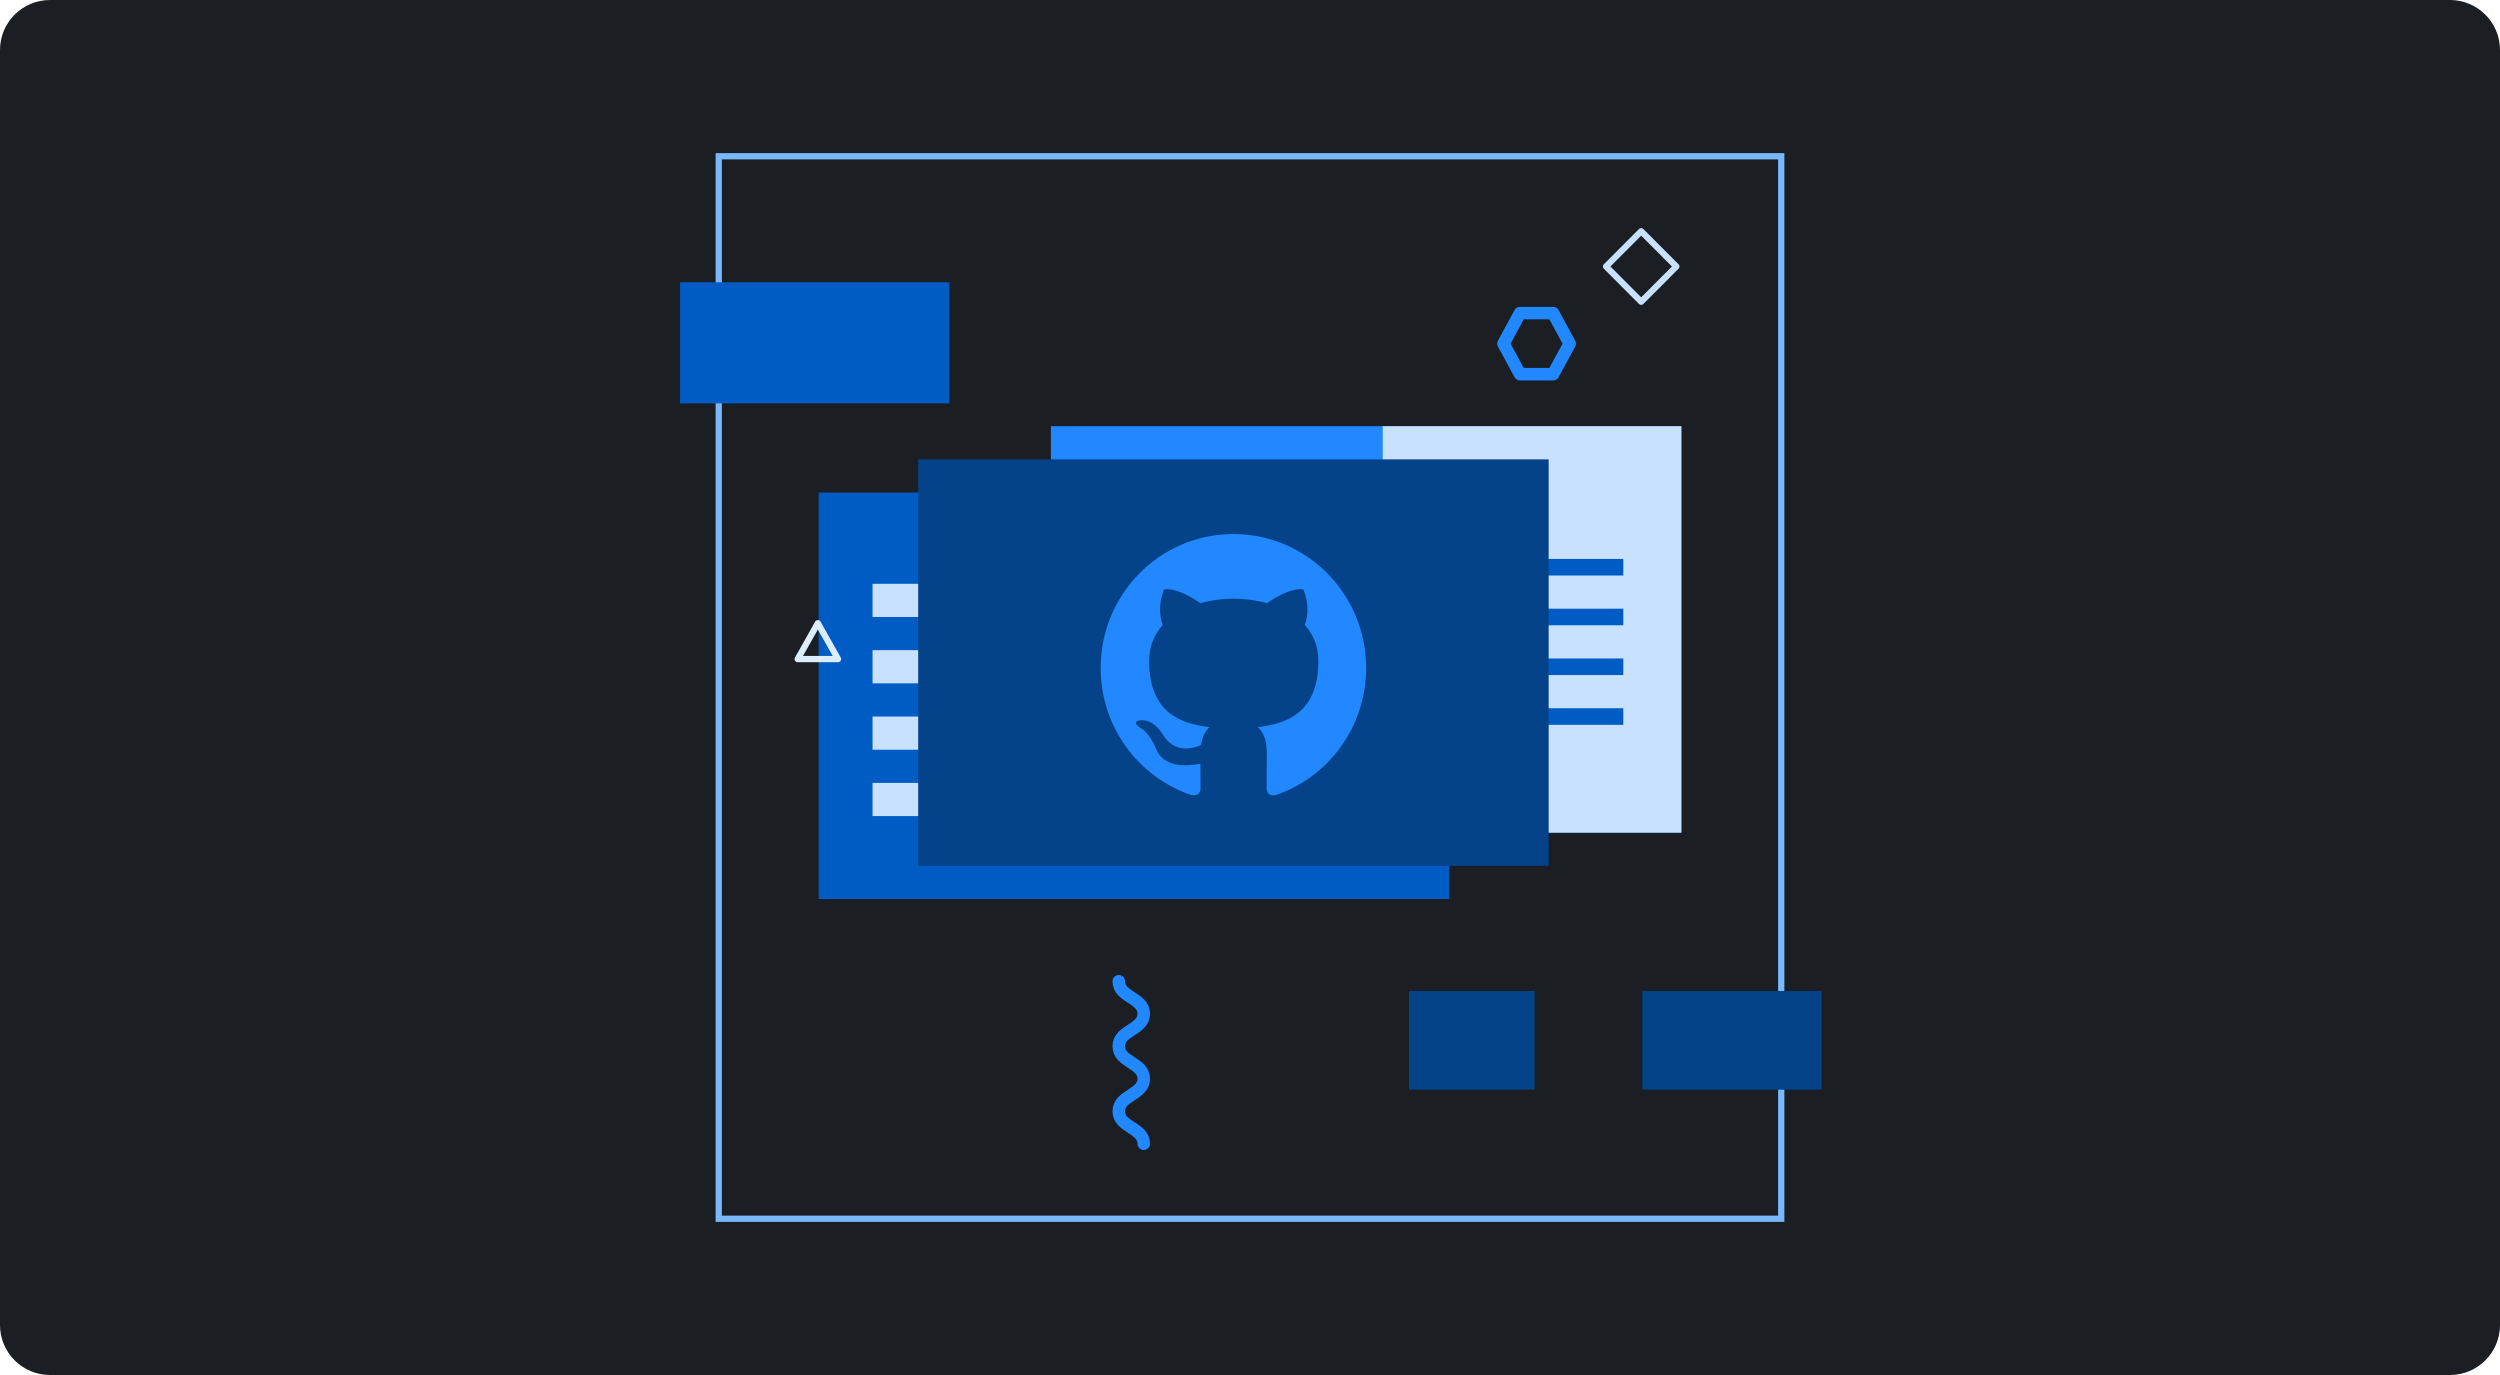
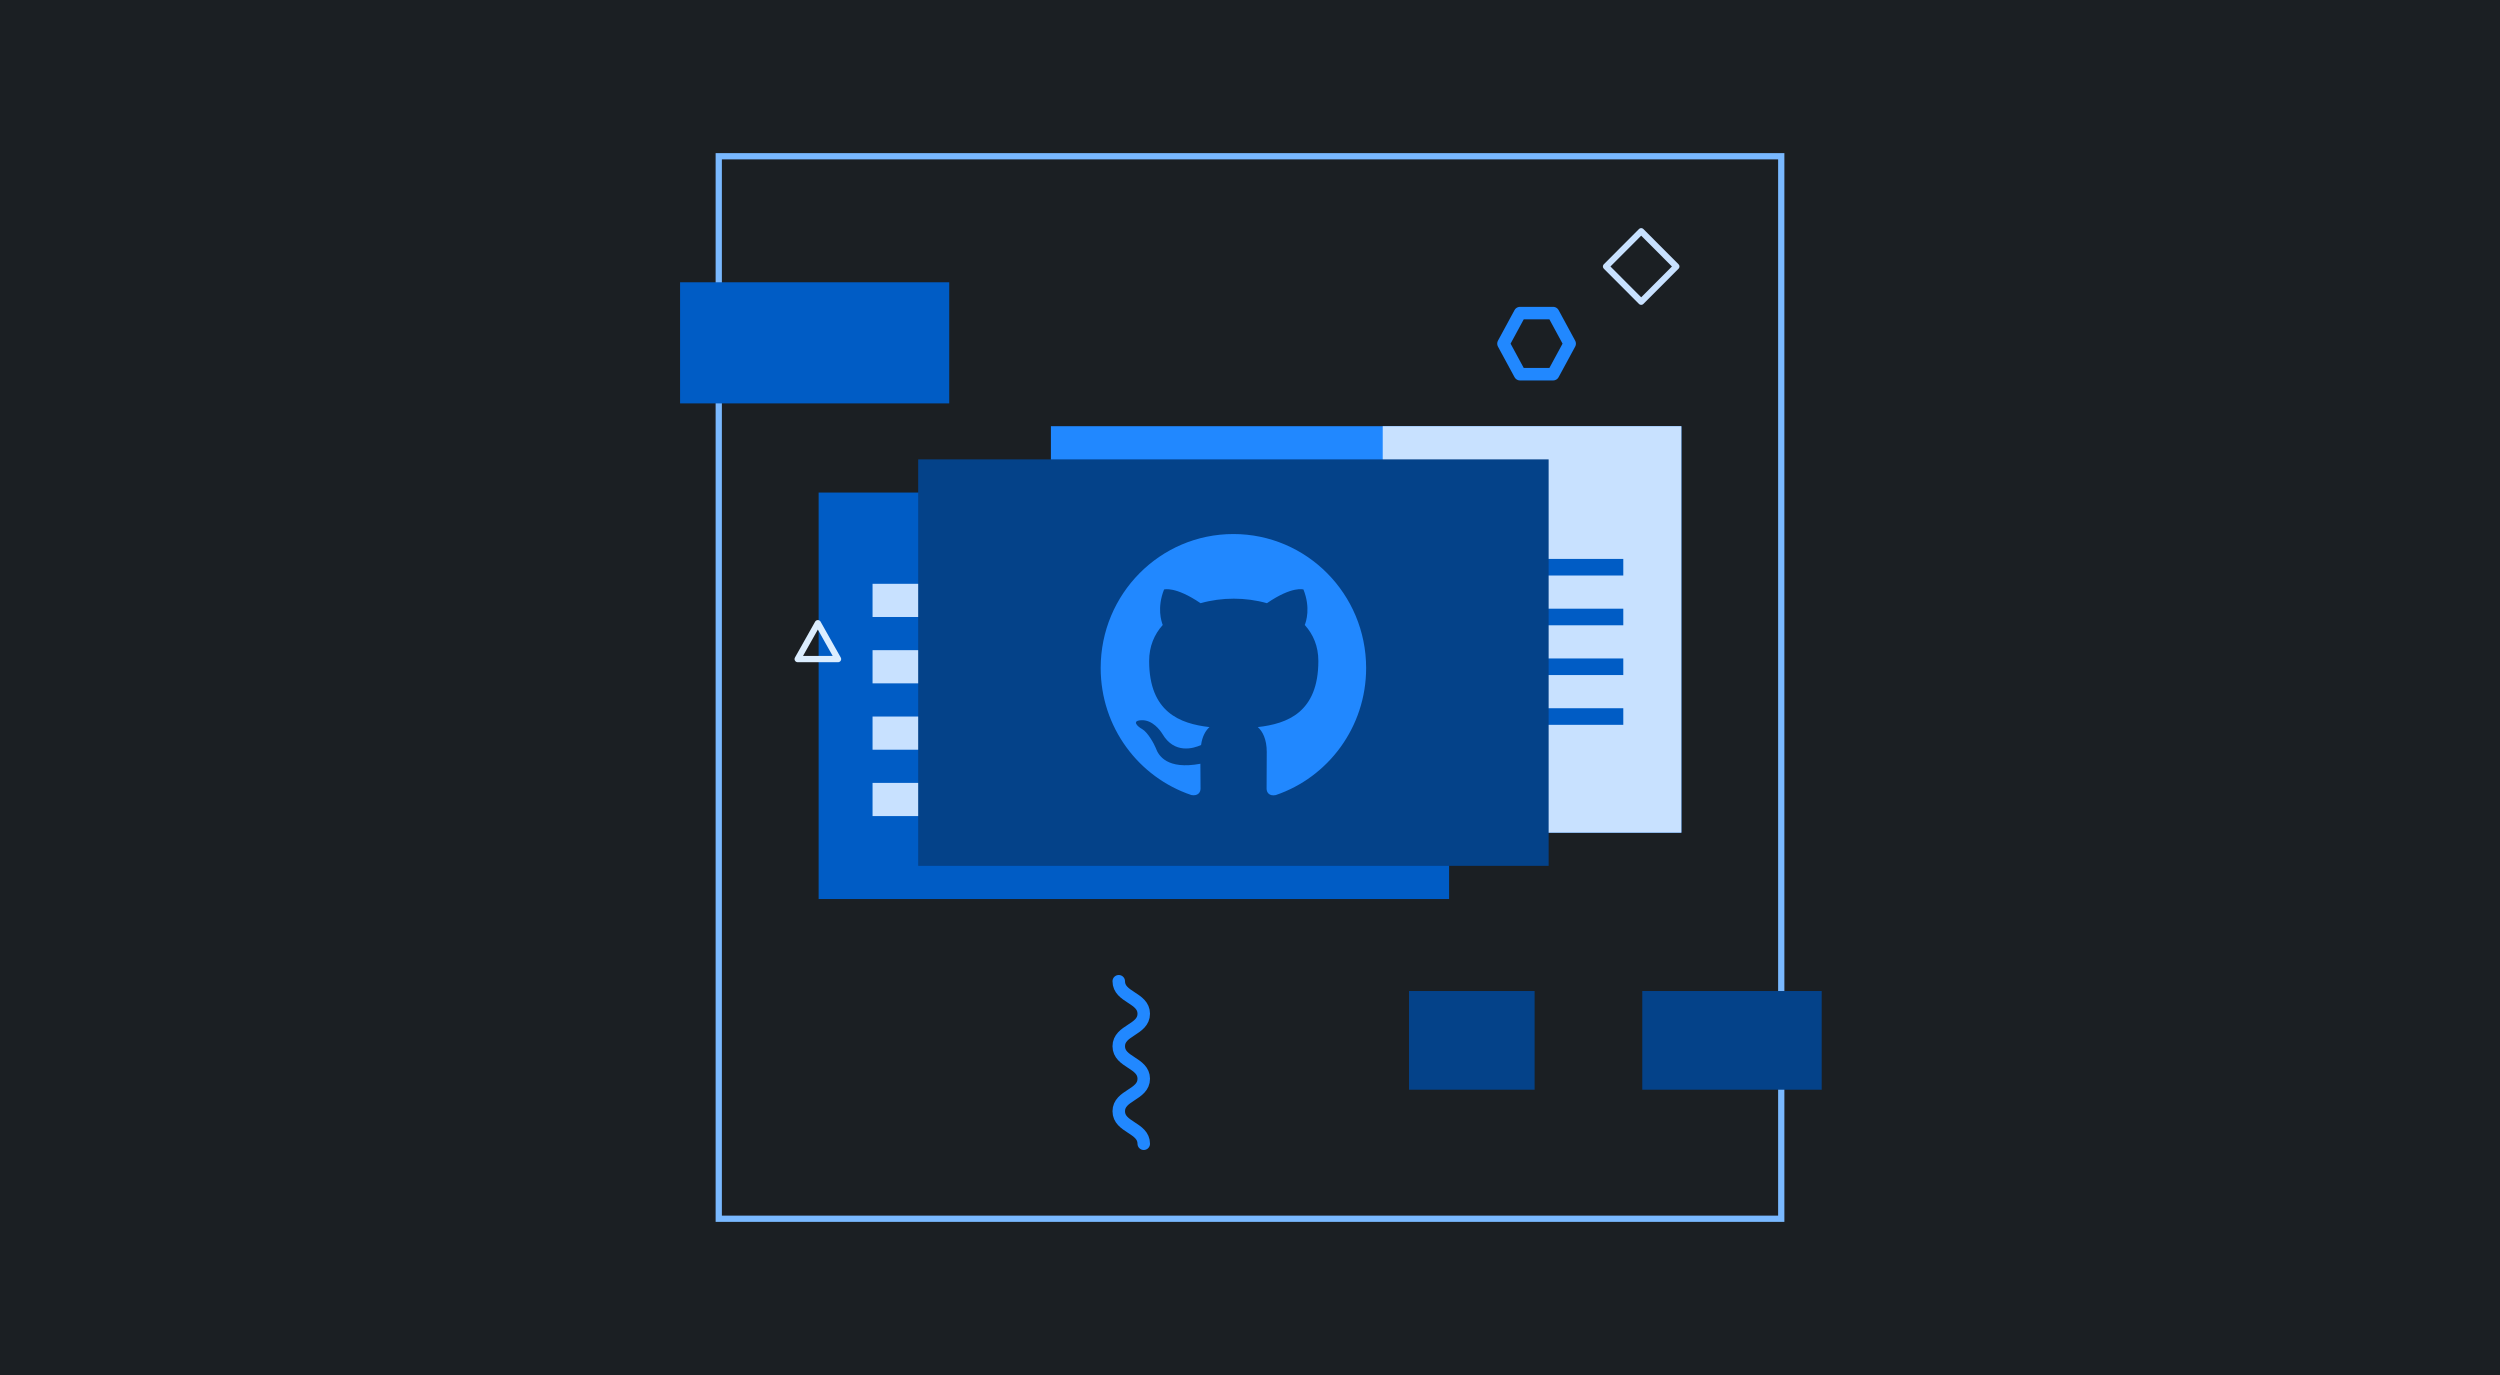
<svg xmlns="http://www.w3.org/2000/svg" width="400" height="220" viewBox="0 0 400 220" fill="none">
-   <rect width="400" height="220" rx="8" fill="#1B1F23" />
+   <rect width="400" height="220" fill="#1B1F23" />
  <rect x="115" y="25" width="170" height="170" fill="#1B1F23" stroke="#79B8FF" />
  <rect x="225.442" y="158.563" width="20.096" height="15.79" fill="#044289" />
  <rect x="262.763" y="158.563" width="28.709" height="15.79" fill="#044289" />
  <rect x="108.813" y="45.165" width="43.063" height="19.378" fill="#005CC5" />
  <rect width="7.964" height="7.964" transform="matrix(0.706277 0.707935 -0.706277 0.707935 262.59 37)" stroke="#C8E1FF" stroke-linejoin="round" />
  <path d="M179 157C179 159.6 183 159.6 183 162.2C183 164.8 179 164.8 179 167.4C179 170 183 170 183 172.6C183 175.2 179 175.2 179 177.8C179 180.4 183 180.4 183 183" stroke="#2188FF" stroke-width="2" stroke-linecap="round" stroke-linejoin="round" />
  <rect x="130.982" y="78.809" width="100.873" height="65.036" fill="#005CC5" />
  <rect x="139.609" y="93.409" width="82.954" height="5.309" fill="#C8E1FF" />
  <rect x="139.609" y="104.027" width="82.954" height="5.309" fill="#C8E1FF" />
  <rect x="139.609" y="114.646" width="82.954" height="5.309" fill="#C8E1FF" />
  <rect x="139.609" y="125.264" width="82.954" height="5.309" fill="#C8E1FF" />
  <rect x="168.146" y="68.191" width="100.873" height="65.036" fill="#2188FF" />
  <rect x="221.236" y="68.191" width="47.782" height="65.036" fill="#C8E1FF" />
  <rect x="230.527" y="89.427" width="29.2" height="2.655" fill="#005CC5" />
  <rect x="230.527" y="97.391" width="29.2" height="2.655" fill="#005CC5" />
  <rect x="230.527" y="105.354" width="29.2" height="2.655" fill="#005CC5" />
  <rect x="230.527" y="113.318" width="29.2" height="2.655" fill="#005CC5" />
  <rect x="146.909" y="73.5" width="100.873" height="65.036" fill="#044289" />
  <path fill-rule="evenodd" clip-rule="evenodd" d="M197.341 85.446C185.608 85.446 176.109 95.037 176.109 106.875C176.109 116.361 182.187 124.371 190.626 127.21C191.686 127.397 192.087 126.754 192.087 126.191C192.087 125.684 192.062 123.996 192.062 122.201C186.727 123.194 185.346 120.888 184.924 119.681C184.683 119.063 183.648 117.162 182.749 116.655C182.005 116.254 180.945 115.261 182.723 115.235C184.396 115.21 185.591 116.787 185.988 117.431C187.897 120.67 190.951 119.762 192.172 119.2C192.357 117.806 192.915 116.868 193.523 116.335C188.797 115.798 183.864 113.952 183.864 105.754C183.864 103.422 184.687 101.496 186.039 99.995C185.828 99.458 185.084 97.263 186.25 94.317C186.25 94.317 188.028 93.754 192.091 96.512C193.789 96.031 195.597 95.787 197.4 95.787C199.204 95.787 201.012 96.031 202.709 96.512C206.768 93.724 208.551 94.317 208.551 94.317C209.721 97.263 208.977 99.462 208.762 99.995C210.113 101.496 210.937 103.397 210.937 105.754C210.937 113.978 205.974 115.802 201.248 116.335C202.017 117.004 202.68 118.292 202.68 120.3C202.68 123.164 202.655 125.471 202.655 126.195C202.655 126.758 203.052 127.427 204.116 127.214C212.504 124.375 218.582 116.339 218.582 106.88C218.573 95.037 209.07 85.446 197.341 85.446Z" fill="#2188FF" />
  <path d="M243.203 59.872L240.555 54.983L243.203 50.095L248.499 50.095L251.147 54.983L248.499 59.872H243.203Z" stroke="#2188FF" stroke-width="2" stroke-linecap="round" stroke-linejoin="round" />
  <path d="M134.086 105.453L127.627 105.453L130.857 99.711L134.086 105.453Z" stroke="#DBEDFF" stroke-linejoin="round" />
</svg>
